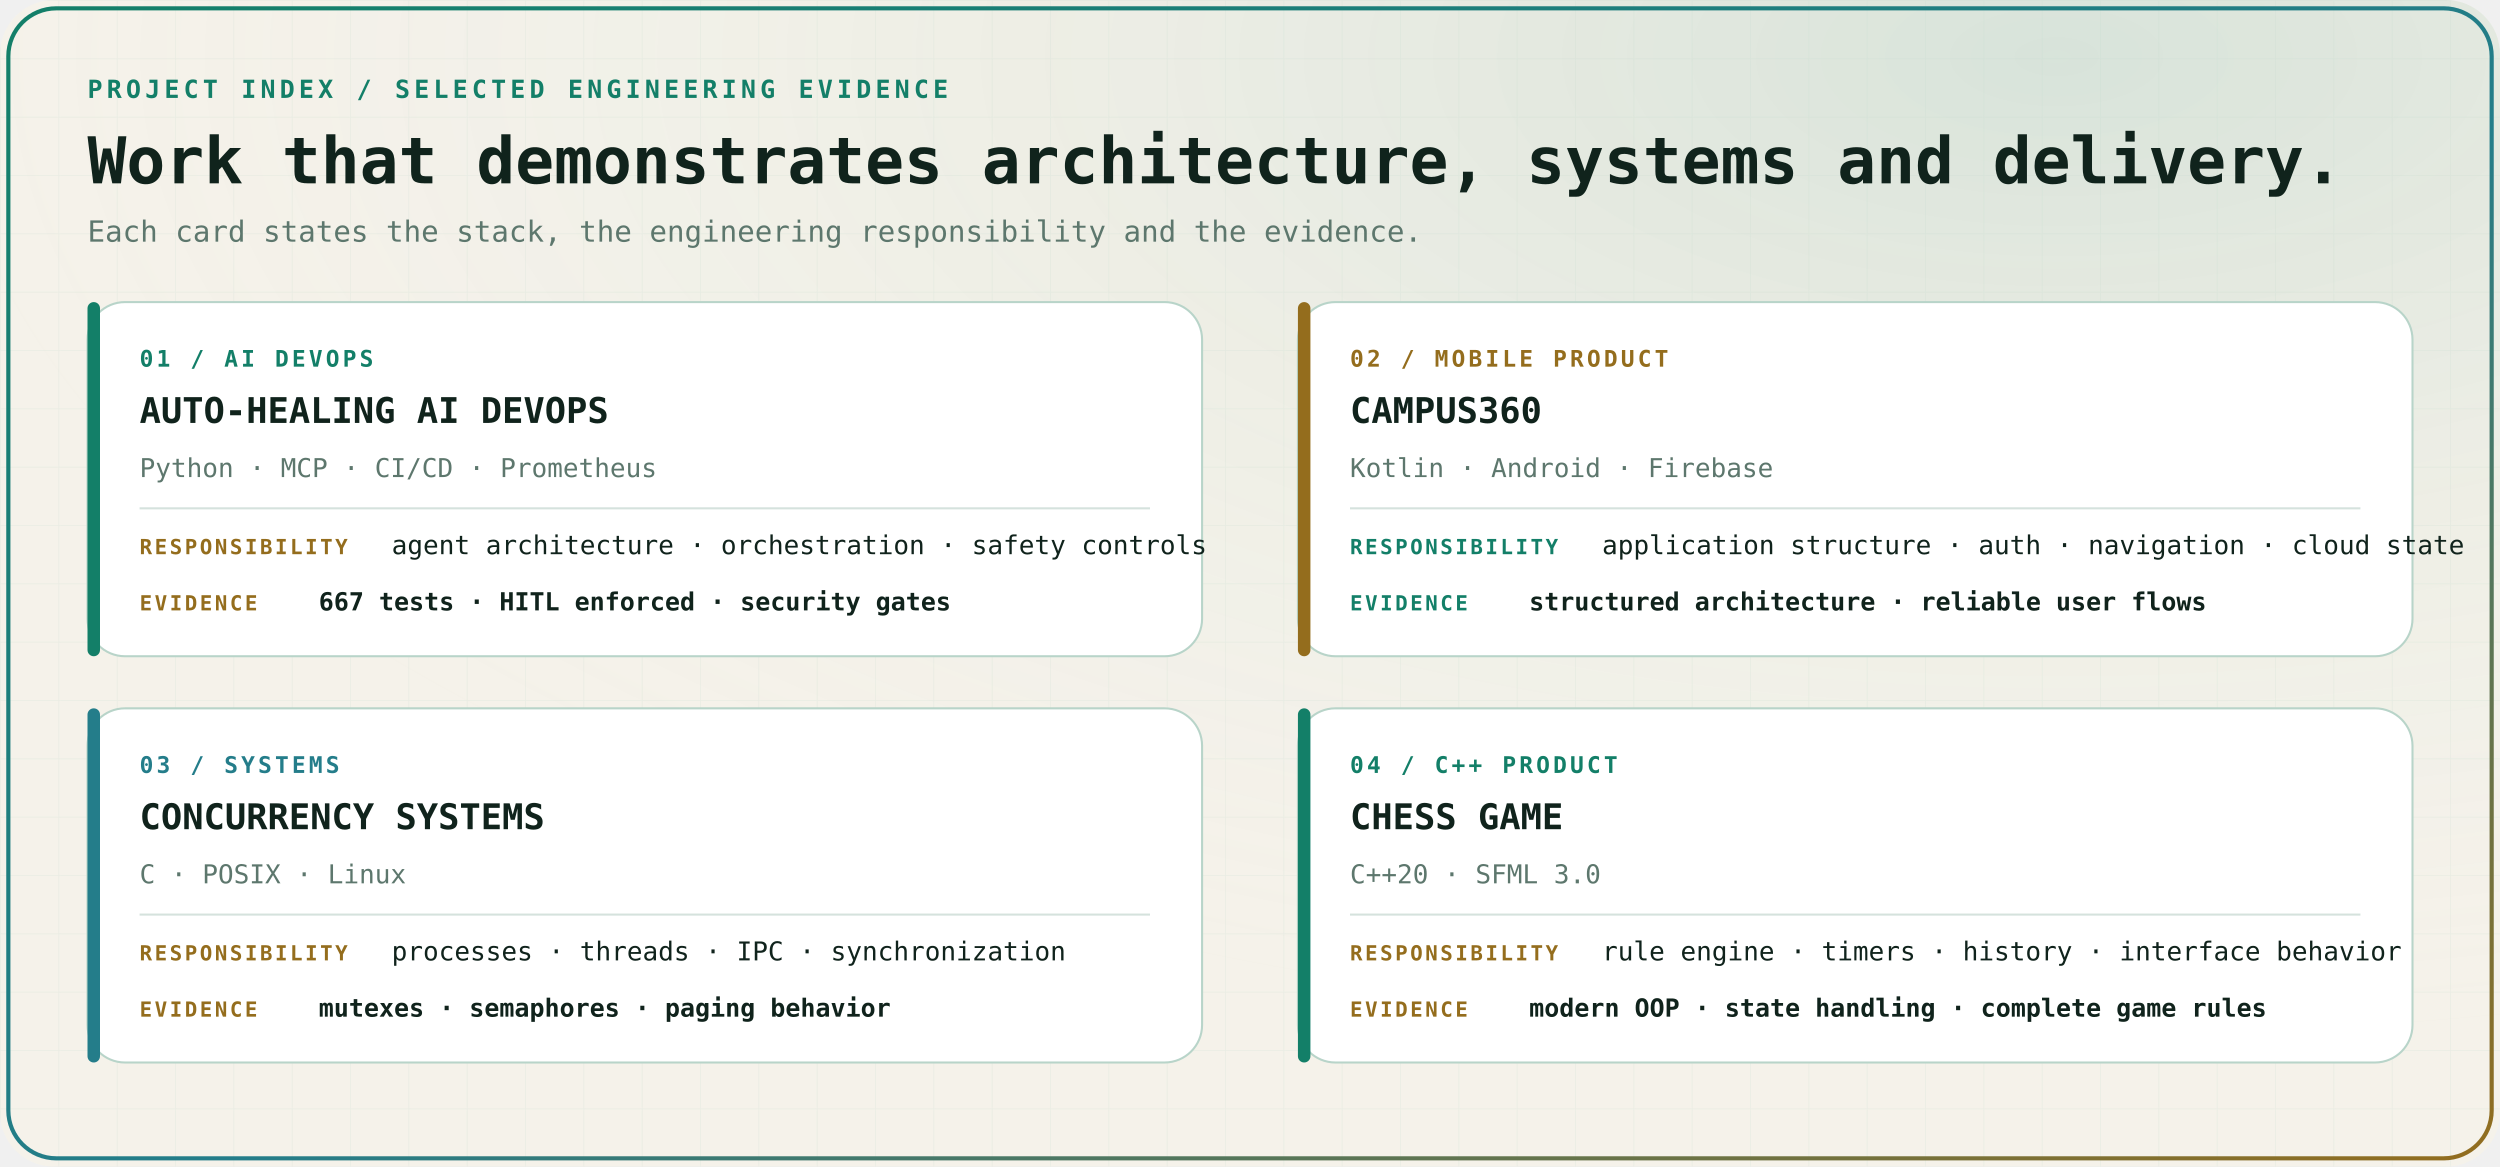
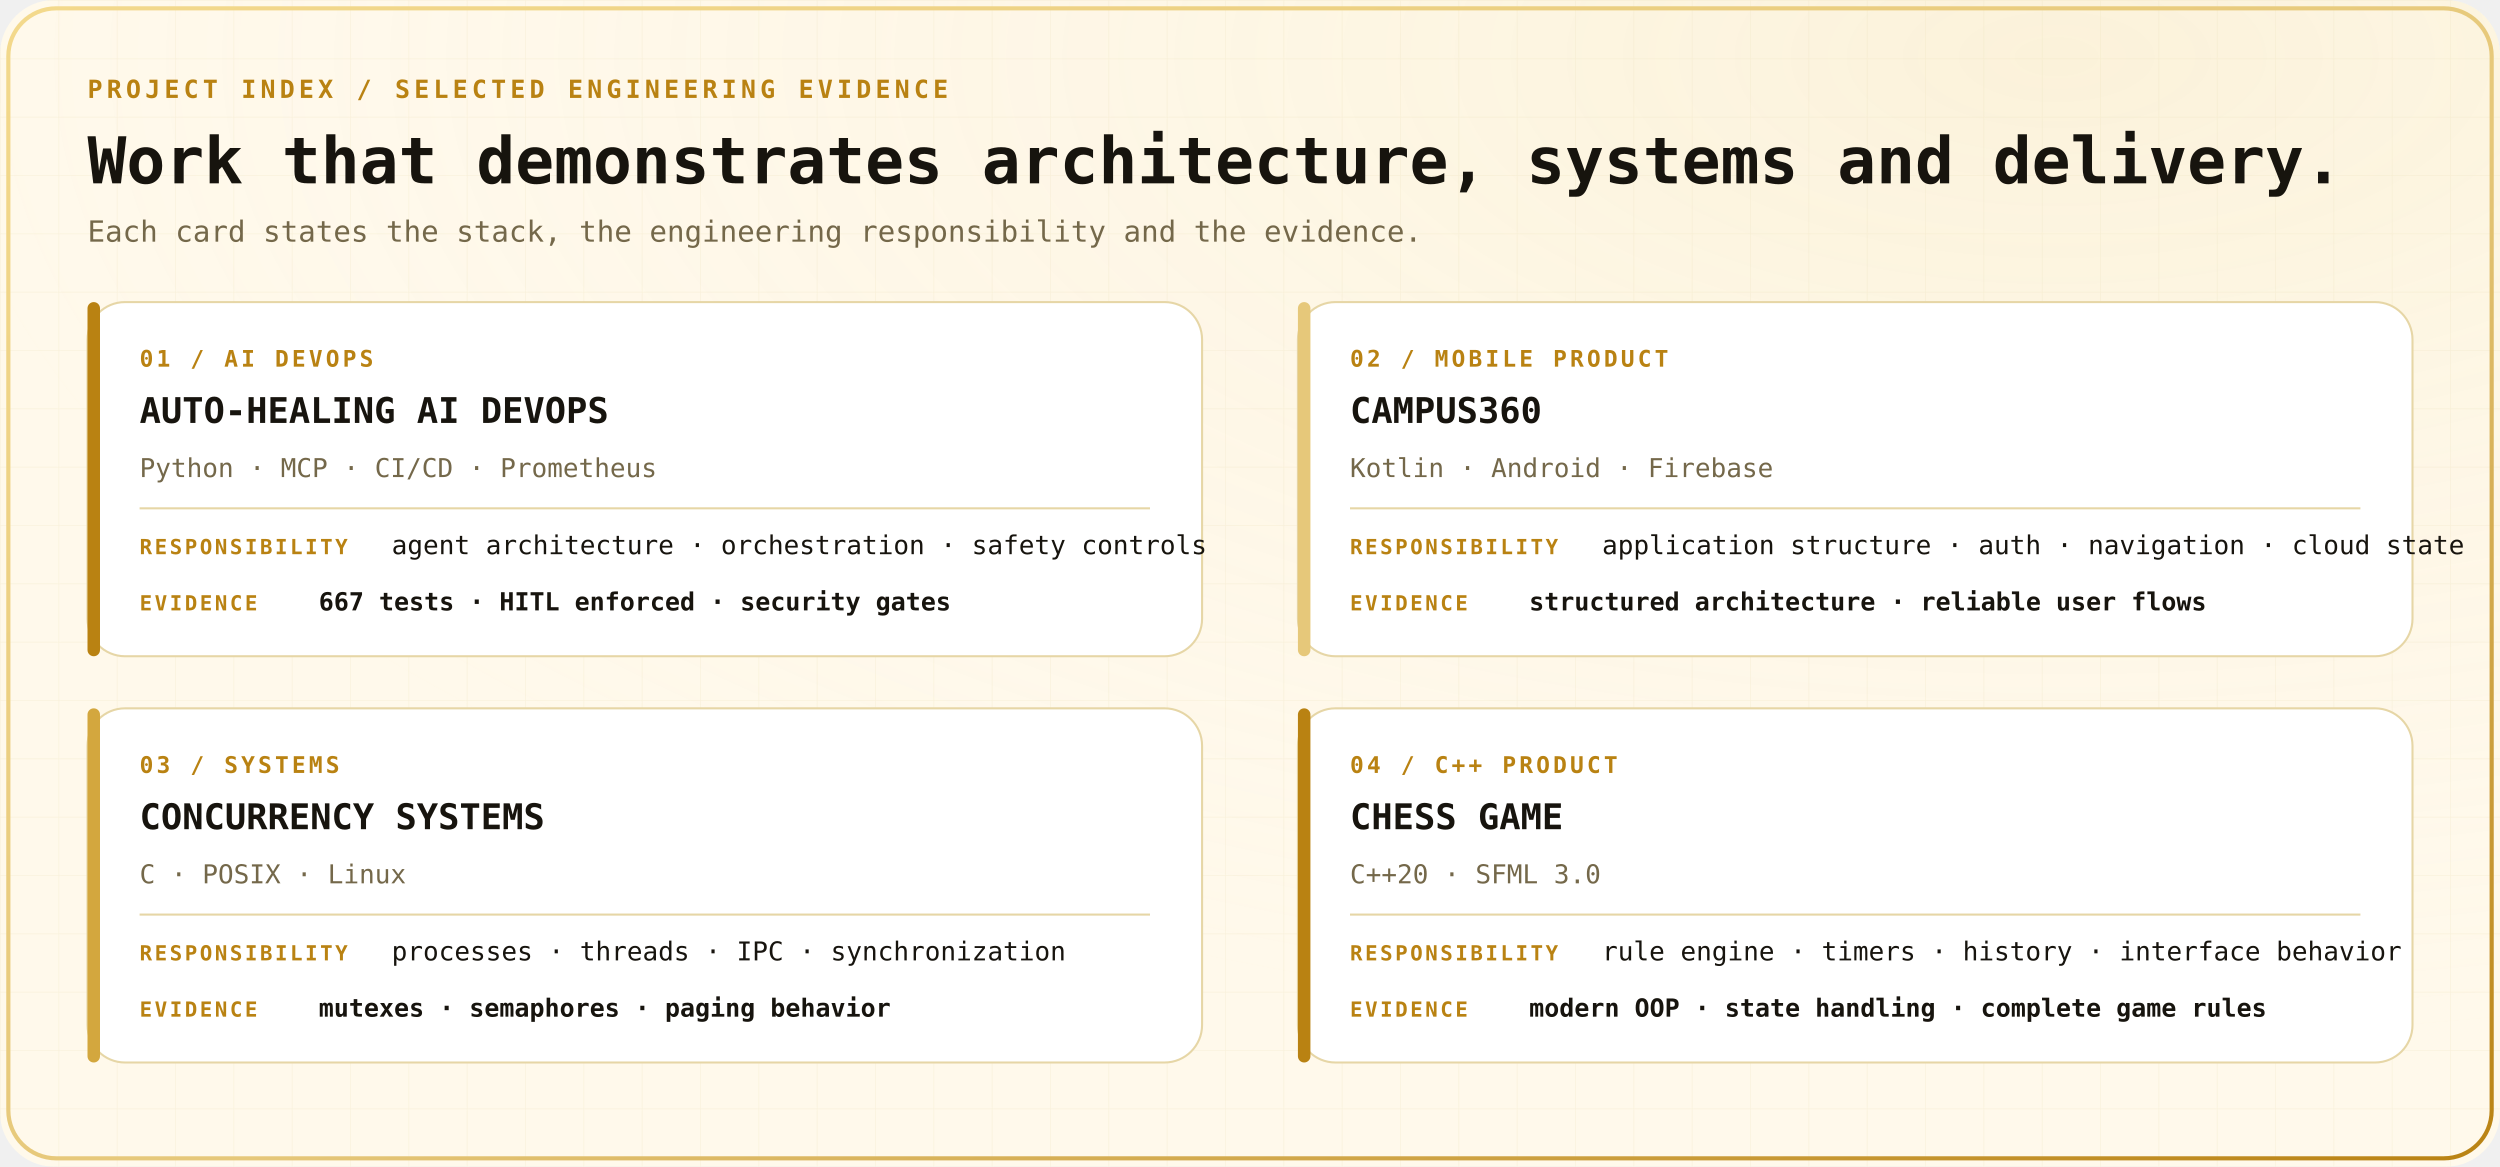
<svg xmlns="http://www.w3.org/2000/svg" width="1200" height="560" viewBox="0 0 1200 560" role="img" aria-labelledby="title desc">
  <defs>
-     <style>
- text{font-family:ui-monospace,SFMono-Regular,Consolas,monospace}.eyebrow{font-size:12px;font-weight:800;letter-spacing:2px}.head{font-size:31px;font-weight:900}.sub{font-size:14px}.id{font-size:11px;font-weight:900;letter-spacing:1.5px}.name{font-size:17px;font-weight:900}.label{font-size:10px;font-weight:900;letter-spacing:1.2px}.body{font-size:12.5px}.proof{font-size:12px;font-weight:800}</style>
+     <style>text{font-family:ui-monospace,SFMono-Regular,Consolas,monospace}.eyebrow{font-size:12px;font-weight:800;letter-spacing:2px}.head{font-size:31px;font-weight:900}.sub{font-size:14px}.id{font-size:11px;font-weight:900;letter-spacing:1.5px}.name{font-size:17px;font-weight:900}.label{font-size:10px;font-weight:900;letter-spacing:1.2px}.body{font-size:12.5px}.proof{font-size:12px;font-weight:800}</style>
    <linearGradient id="border" x1="0" y1="0" x2="1" y2="1">
-       <stop stop-color="#137F68" />
-       <stop offset=".55" stop-color="#247D8A" />
-       <stop offset="1" stop-color="#946D1D" />
+       <stop stop-color="#F3D98C" />
+       <stop offset=".55" stop-color="#E6C87A" />
+       <stop offset="1" stop-color="#B98212" />
    </linearGradient>
    <radialGradient id="glow" cx="82%" cy="5%" r="85%">
-       <stop stop-color="#137F68" stop-opacity=".13" />
-       <stop offset="1" stop-color="#F5F2EA" stop-opacity="0" />
+       <stop stop-color="#E6C87A" stop-opacity=".15" />
+       <stop offset="1" stop-color="#FFF9EB" stop-opacity="0" />
    </radialGradient>
    <pattern id="grid" width="28" height="28" patternUnits="userSpaceOnUse">
-       <path d="M28 0H0V28" fill="none" stroke="#B8D4C9" stroke-width=".6" opacity=".22" />
+       <path d="M28 0H0V28" fill="none" stroke="#E6D6A6" stroke-width=".6" opacity=".24" />
    </pattern>
  </defs>
-   <rect width="1200" height="560" rx="26" fill="#F5F2EA" />
+   <rect width="1200" height="560" rx="26" fill="#FFF9EB" />
  <rect width="1200" height="560" rx="26" fill="url(#glow)" />
  <rect width="1200" height="560" rx="26" fill="url(#grid)" />
  <rect x="4" y="4" width="1192" height="552" rx="23" fill="none" stroke="url(#border)" stroke-width="2" />
-   <text x="42" y="47" class="eyebrow" fill="#137F68">PROJECT INDEX / SELECTED ENGINEERING EVIDENCE</text>
-   <text x="42" y="88" class="head" fill="#10231C">Work that demonstrates architecture, systems and delivery.</text>
-   <text x="42" y="116" class="sub" fill="#5D776D">Each card states the stack, the engineering responsibility and the evidence.</text>
+   <text x="42" y="47" class="eyebrow" fill="#B98212">PROJECT INDEX / SELECTED ENGINEERING EVIDENCE</text>
+   <text x="42" y="88" class="head" fill="#17140E">Work that demonstrates architecture, systems and delivery.</text>
+   <text x="42" y="116" class="sub" fill="#74684A">Each card states the stack, the engineering responsibility and the evidence.</text>
  <g transform="translate(42 145)">
-     <rect width="535" height="170" rx="18" fill="#FFFFFF" stroke="#B8D4C9" />
-     <rect width="6" height="170" rx="3" fill="#137F68" />
-     <text x="25" y="31" class="id" fill="#137F68">01 / AI DEVOPS</text>
-     <text x="25" y="58" class="name" fill="#10231C">AUTO-HEALING AI DEVOPS</text>
-     <text x="25" y="84" class="body" fill="#5D776D">Python · MCP · CI/CD · Prometheus</text>
-     <line x1="25" y1="99" x2="510" y2="99" stroke="#D5E2DD" />
-     <text x="25" y="121" class="label" fill="#946D1D">RESPONSIBILITY</text>
-     <text x="146" y="121" class="body" fill="#10231C">agent architecture · orchestration · safety controls</text>
-     <text x="25" y="148" class="label" fill="#946D1D">EVIDENCE</text>
-     <text x="111" y="148" class="proof" fill="#10231C">667 tests · HITL enforced · security gates</text>
+     <rect width="535" height="170" rx="18" fill="#FFFFFF" stroke="#E6D6A6" />
+     <rect width="6" height="170" rx="3" fill="#B98212" />
+     <text x="25" y="31" class="id" fill="#B98212">01 / AI DEVOPS</text>
+     <text x="25" y="58" class="name" fill="#17140E">AUTO-HEALING AI DEVOPS</text>
+     <text x="25" y="84" class="body" fill="#74684A">Python · MCP · CI/CD · Prometheus</text>
+     <line x1="25" y1="99" x2="510" y2="99" stroke="#E6D6A6" />
+     <text x="25" y="121" class="label" fill="#B98212">RESPONSIBILITY</text>
+     <text x="146" y="121" class="body" fill="#17140E">agent architecture · orchestration · safety controls</text>
+     <text x="25" y="148" class="label" fill="#B98212">EVIDENCE</text>
+     <text x="111" y="148" class="proof" fill="#17140E">667 tests · HITL enforced · security gates</text>
  </g>
  <g transform="translate(623 145)">
-     <rect width="535" height="170" rx="18" fill="#FFFFFF" stroke="#B8D4C9" />
-     <rect width="6" height="170" rx="3" fill="#946D1D" />
-     <text x="25" y="31" class="id" fill="#946D1D">02 / MOBILE PRODUCT</text>
-     <text x="25" y="58" class="name" fill="#10231C">CAMPUS360</text>
-     <text x="25" y="84" class="body" fill="#5D776D">Kotlin · Android · Firebase</text>
-     <line x1="25" y1="99" x2="510" y2="99" stroke="#D5E2DD" />
-     <text x="25" y="121" class="label" fill="#137F68">RESPONSIBILITY</text>
-     <text x="146" y="121" class="body" fill="#10231C">application structure · auth · navigation · cloud state</text>
-     <text x="25" y="148" class="label" fill="#137F68">EVIDENCE</text>
-     <text x="111" y="148" class="proof" fill="#10231C">structured architecture · reliable user flows</text>
+     <rect width="535" height="170" rx="18" fill="#FFFFFF" stroke="#E6D6A6" />
+     <rect width="6" height="170" rx="3" fill="#E6C87A" />
+     <text x="25" y="31" class="id" fill="#B98212">02 / MOBILE PRODUCT</text>
+     <text x="25" y="58" class="name" fill="#17140E">CAMPUS360</text>
+     <text x="25" y="84" class="body" fill="#74684A">Kotlin · Android · Firebase</text>
+     <line x1="25" y1="99" x2="510" y2="99" stroke="#E6D6A6" />
+     <text x="25" y="121" class="label" fill="#B98212">RESPONSIBILITY</text>
+     <text x="146" y="121" class="body" fill="#17140E">application structure · auth · navigation · cloud state</text>
+     <text x="25" y="148" class="label" fill="#B98212">EVIDENCE</text>
+     <text x="111" y="148" class="proof" fill="#17140E">structured architecture · reliable user flows</text>
  </g>
  <g transform="translate(42 340)">
-     <rect width="535" height="170" rx="18" fill="#FFFFFF" stroke="#B8D4C9" />
-     <rect width="6" height="170" rx="3" fill="#247D8A" />
-     <text x="25" y="31" class="id" fill="#247D8A">03 / SYSTEMS</text>
-     <text x="25" y="58" class="name" fill="#10231C">CONCURRENCY SYSTEMS</text>
-     <text x="25" y="84" class="body" fill="#5D776D">C · POSIX · Linux</text>
-     <line x1="25" y1="99" x2="510" y2="99" stroke="#D5E2DD" />
-     <text x="25" y="121" class="label" fill="#946D1D">RESPONSIBILITY</text>
-     <text x="146" y="121" class="body" fill="#10231C">processes · threads · IPC · synchronization</text>
-     <text x="25" y="148" class="label" fill="#946D1D">EVIDENCE</text>
-     <text x="111" y="148" class="proof" fill="#10231C">mutexes · semaphores · paging behavior</text>
+     <rect width="535" height="170" rx="18" fill="#FFFFFF" stroke="#E6D6A6" />
+     <rect width="6" height="170" rx="3" fill="#D3A73E" />
+     <text x="25" y="31" class="id" fill="#B98212">03 / SYSTEMS</text>
+     <text x="25" y="58" class="name" fill="#17140E">CONCURRENCY SYSTEMS</text>
+     <text x="25" y="84" class="body" fill="#74684A">C · POSIX · Linux</text>
+     <line x1="25" y1="99" x2="510" y2="99" stroke="#E6D6A6" />
+     <text x="25" y="121" class="label" fill="#B98212">RESPONSIBILITY</text>
+     <text x="146" y="121" class="body" fill="#17140E">processes · threads · IPC · synchronization</text>
+     <text x="25" y="148" class="label" fill="#B98212">EVIDENCE</text>
+     <text x="111" y="148" class="proof" fill="#17140E">mutexes · semaphores · paging behavior</text>
  </g>
  <g transform="translate(623 340)">
-     <rect width="535" height="170" rx="18" fill="#FFFFFF" stroke="#B8D4C9" />
-     <rect width="6" height="170" rx="3" fill="#137F68" />
-     <text x="25" y="31" class="id" fill="#137F68">04 / C++ PRODUCT</text>
-     <text x="25" y="58" class="name" fill="#10231C">CHESS GAME</text>
-     <text x="25" y="84" class="body" fill="#5D776D">C++20 · SFML 3.0</text>
-     <line x1="25" y1="99" x2="510" y2="99" stroke="#D5E2DD" />
-     <text x="25" y="121" class="label" fill="#946D1D">RESPONSIBILITY</text>
-     <text x="146" y="121" class="body" fill="#10231C">rule engine · timers · history · interface behavior</text>
-     <text x="25" y="148" class="label" fill="#946D1D">EVIDENCE</text>
-     <text x="111" y="148" class="proof" fill="#10231C">modern OOP · state handling · complete game rules</text>
+     <rect width="535" height="170" rx="18" fill="#FFFFFF" stroke="#E6D6A6" />
+     <rect width="6" height="170" rx="3" fill="#B98212" />
+     <text x="25" y="31" class="id" fill="#B98212">04 / C++ PRODUCT</text>
+     <text x="25" y="58" class="name" fill="#17140E">CHESS GAME</text>
+     <text x="25" y="84" class="body" fill="#74684A">C++20 · SFML 3.0</text>
+     <line x1="25" y1="99" x2="510" y2="99" stroke="#E6D6A6" />
+     <text x="25" y="121" class="label" fill="#B98212">RESPONSIBILITY</text>
+     <text x="146" y="121" class="body" fill="#17140E">rule engine · timers · history · interface behavior</text>
+     <text x="25" y="148" class="label" fill="#B98212">EVIDENCE</text>
+     <text x="111" y="148" class="proof" fill="#17140E">modern OOP · state handling · complete game rules</text>
  </g>
</svg>
